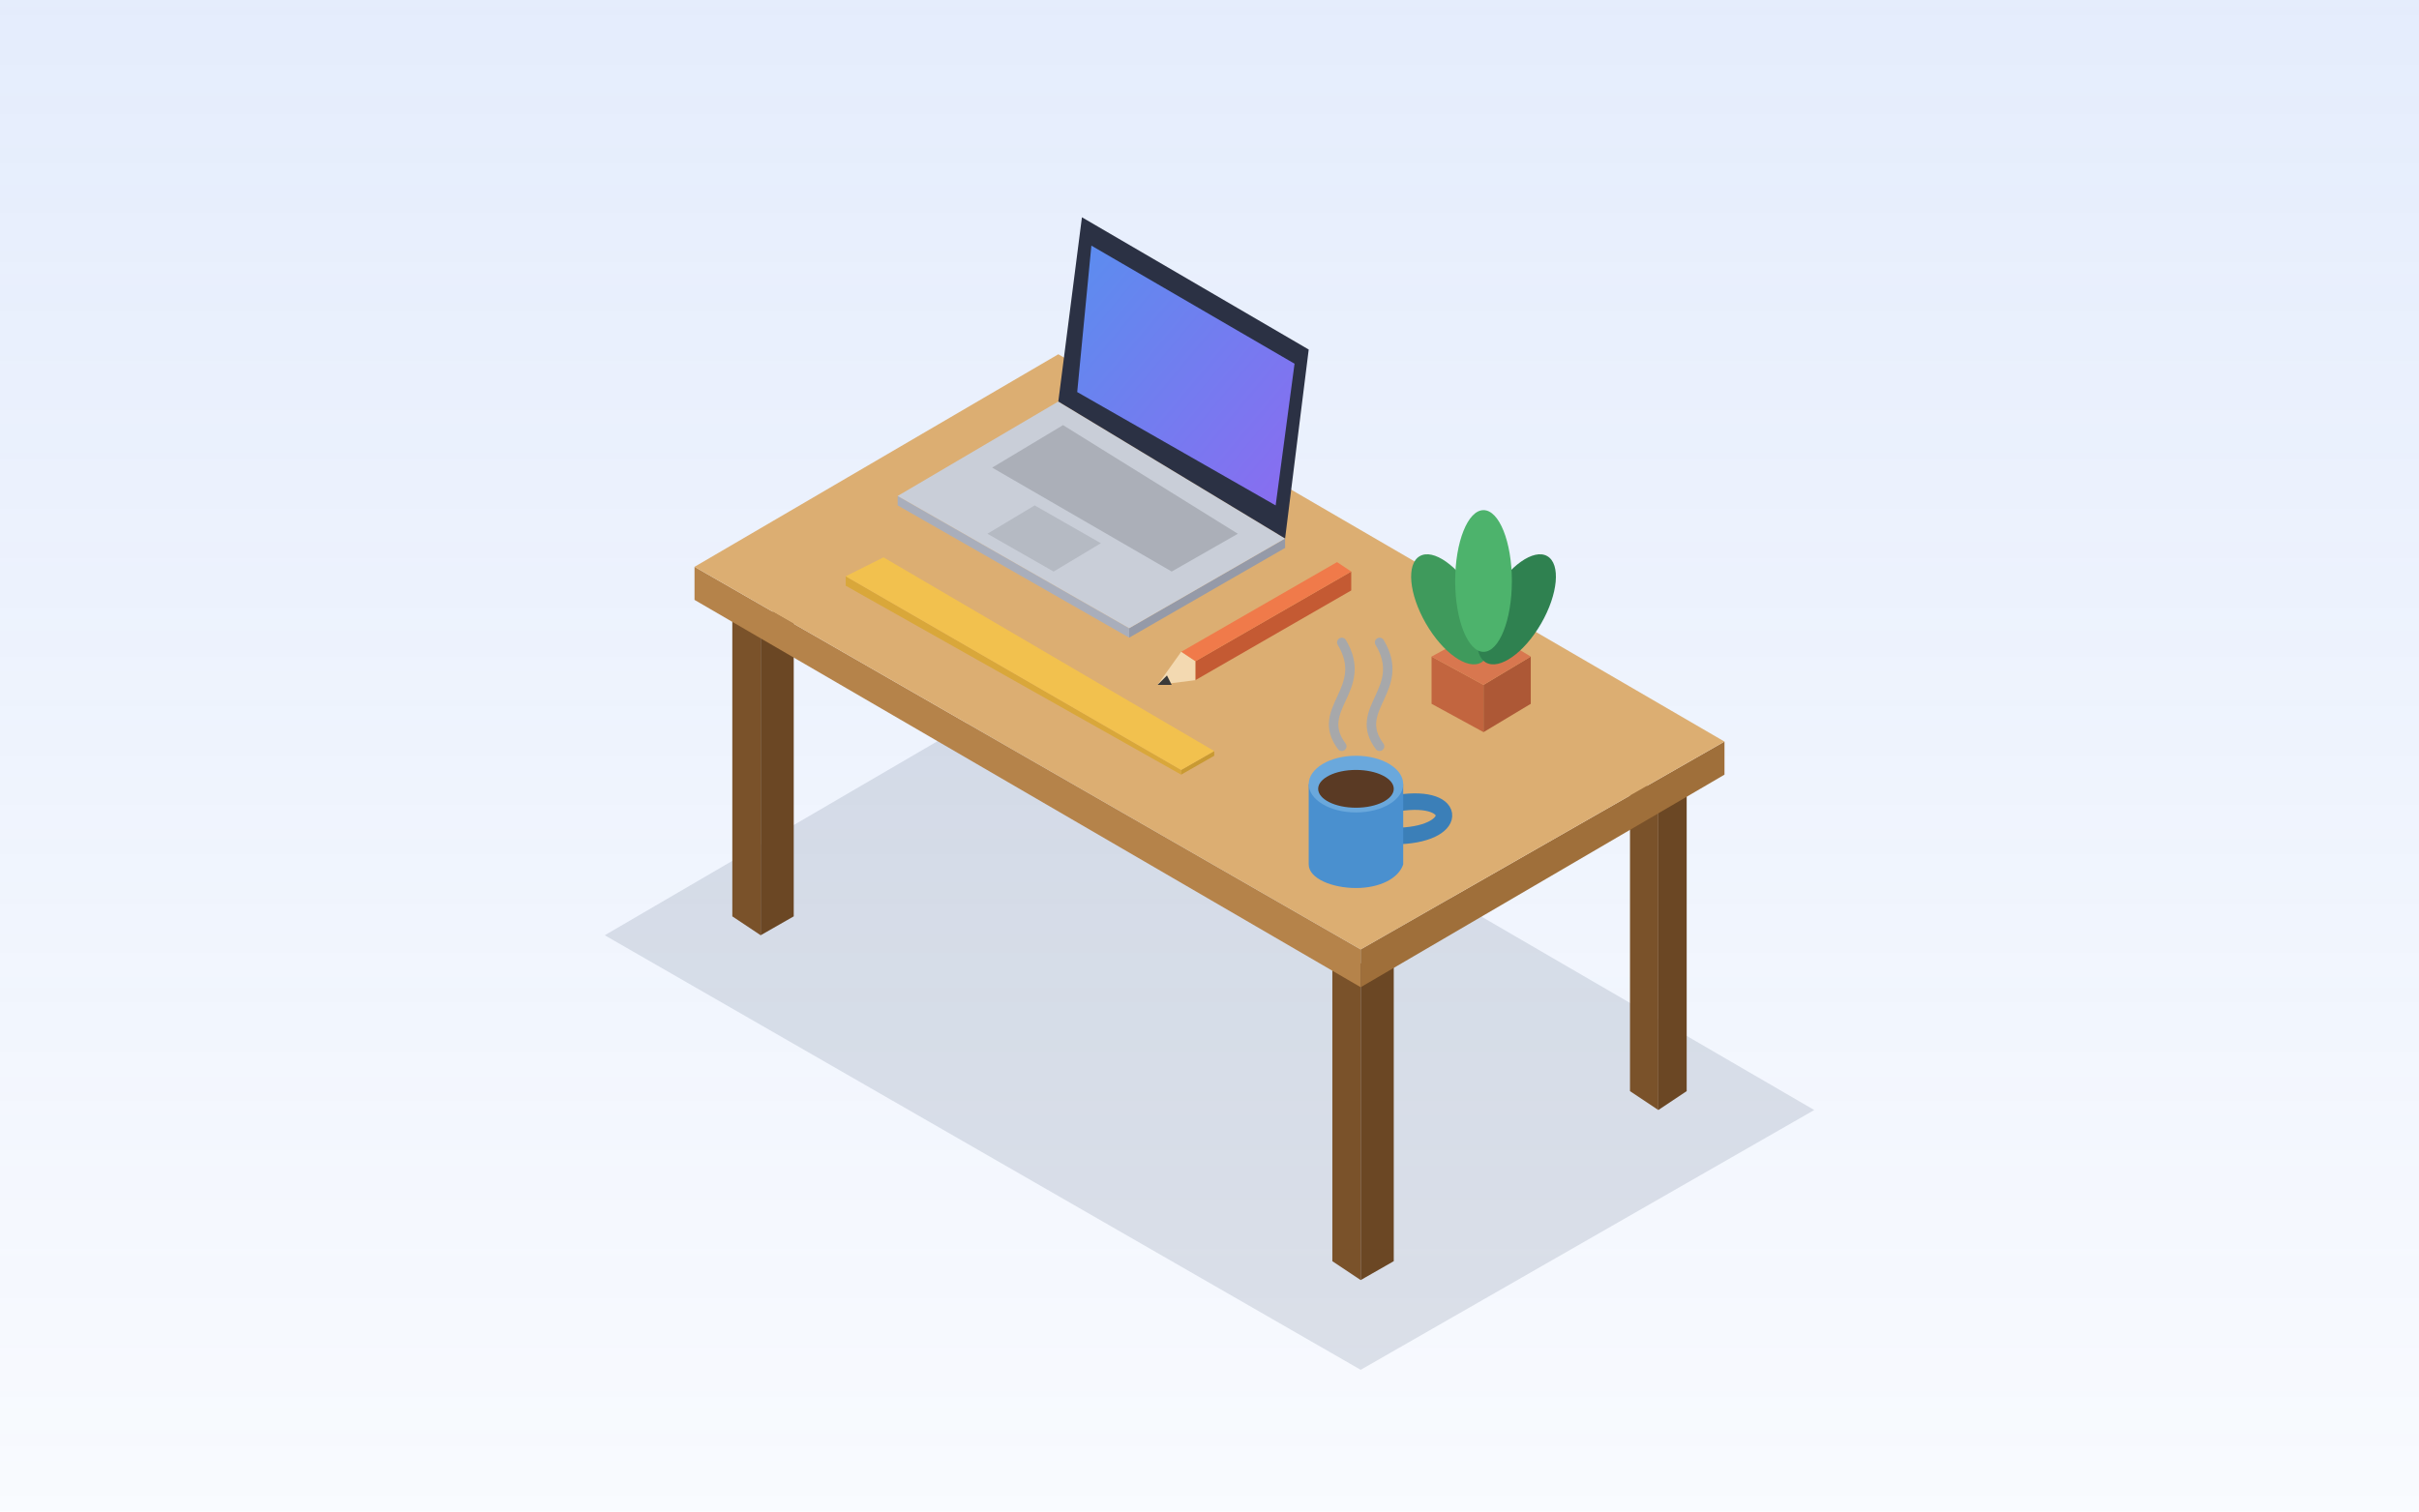
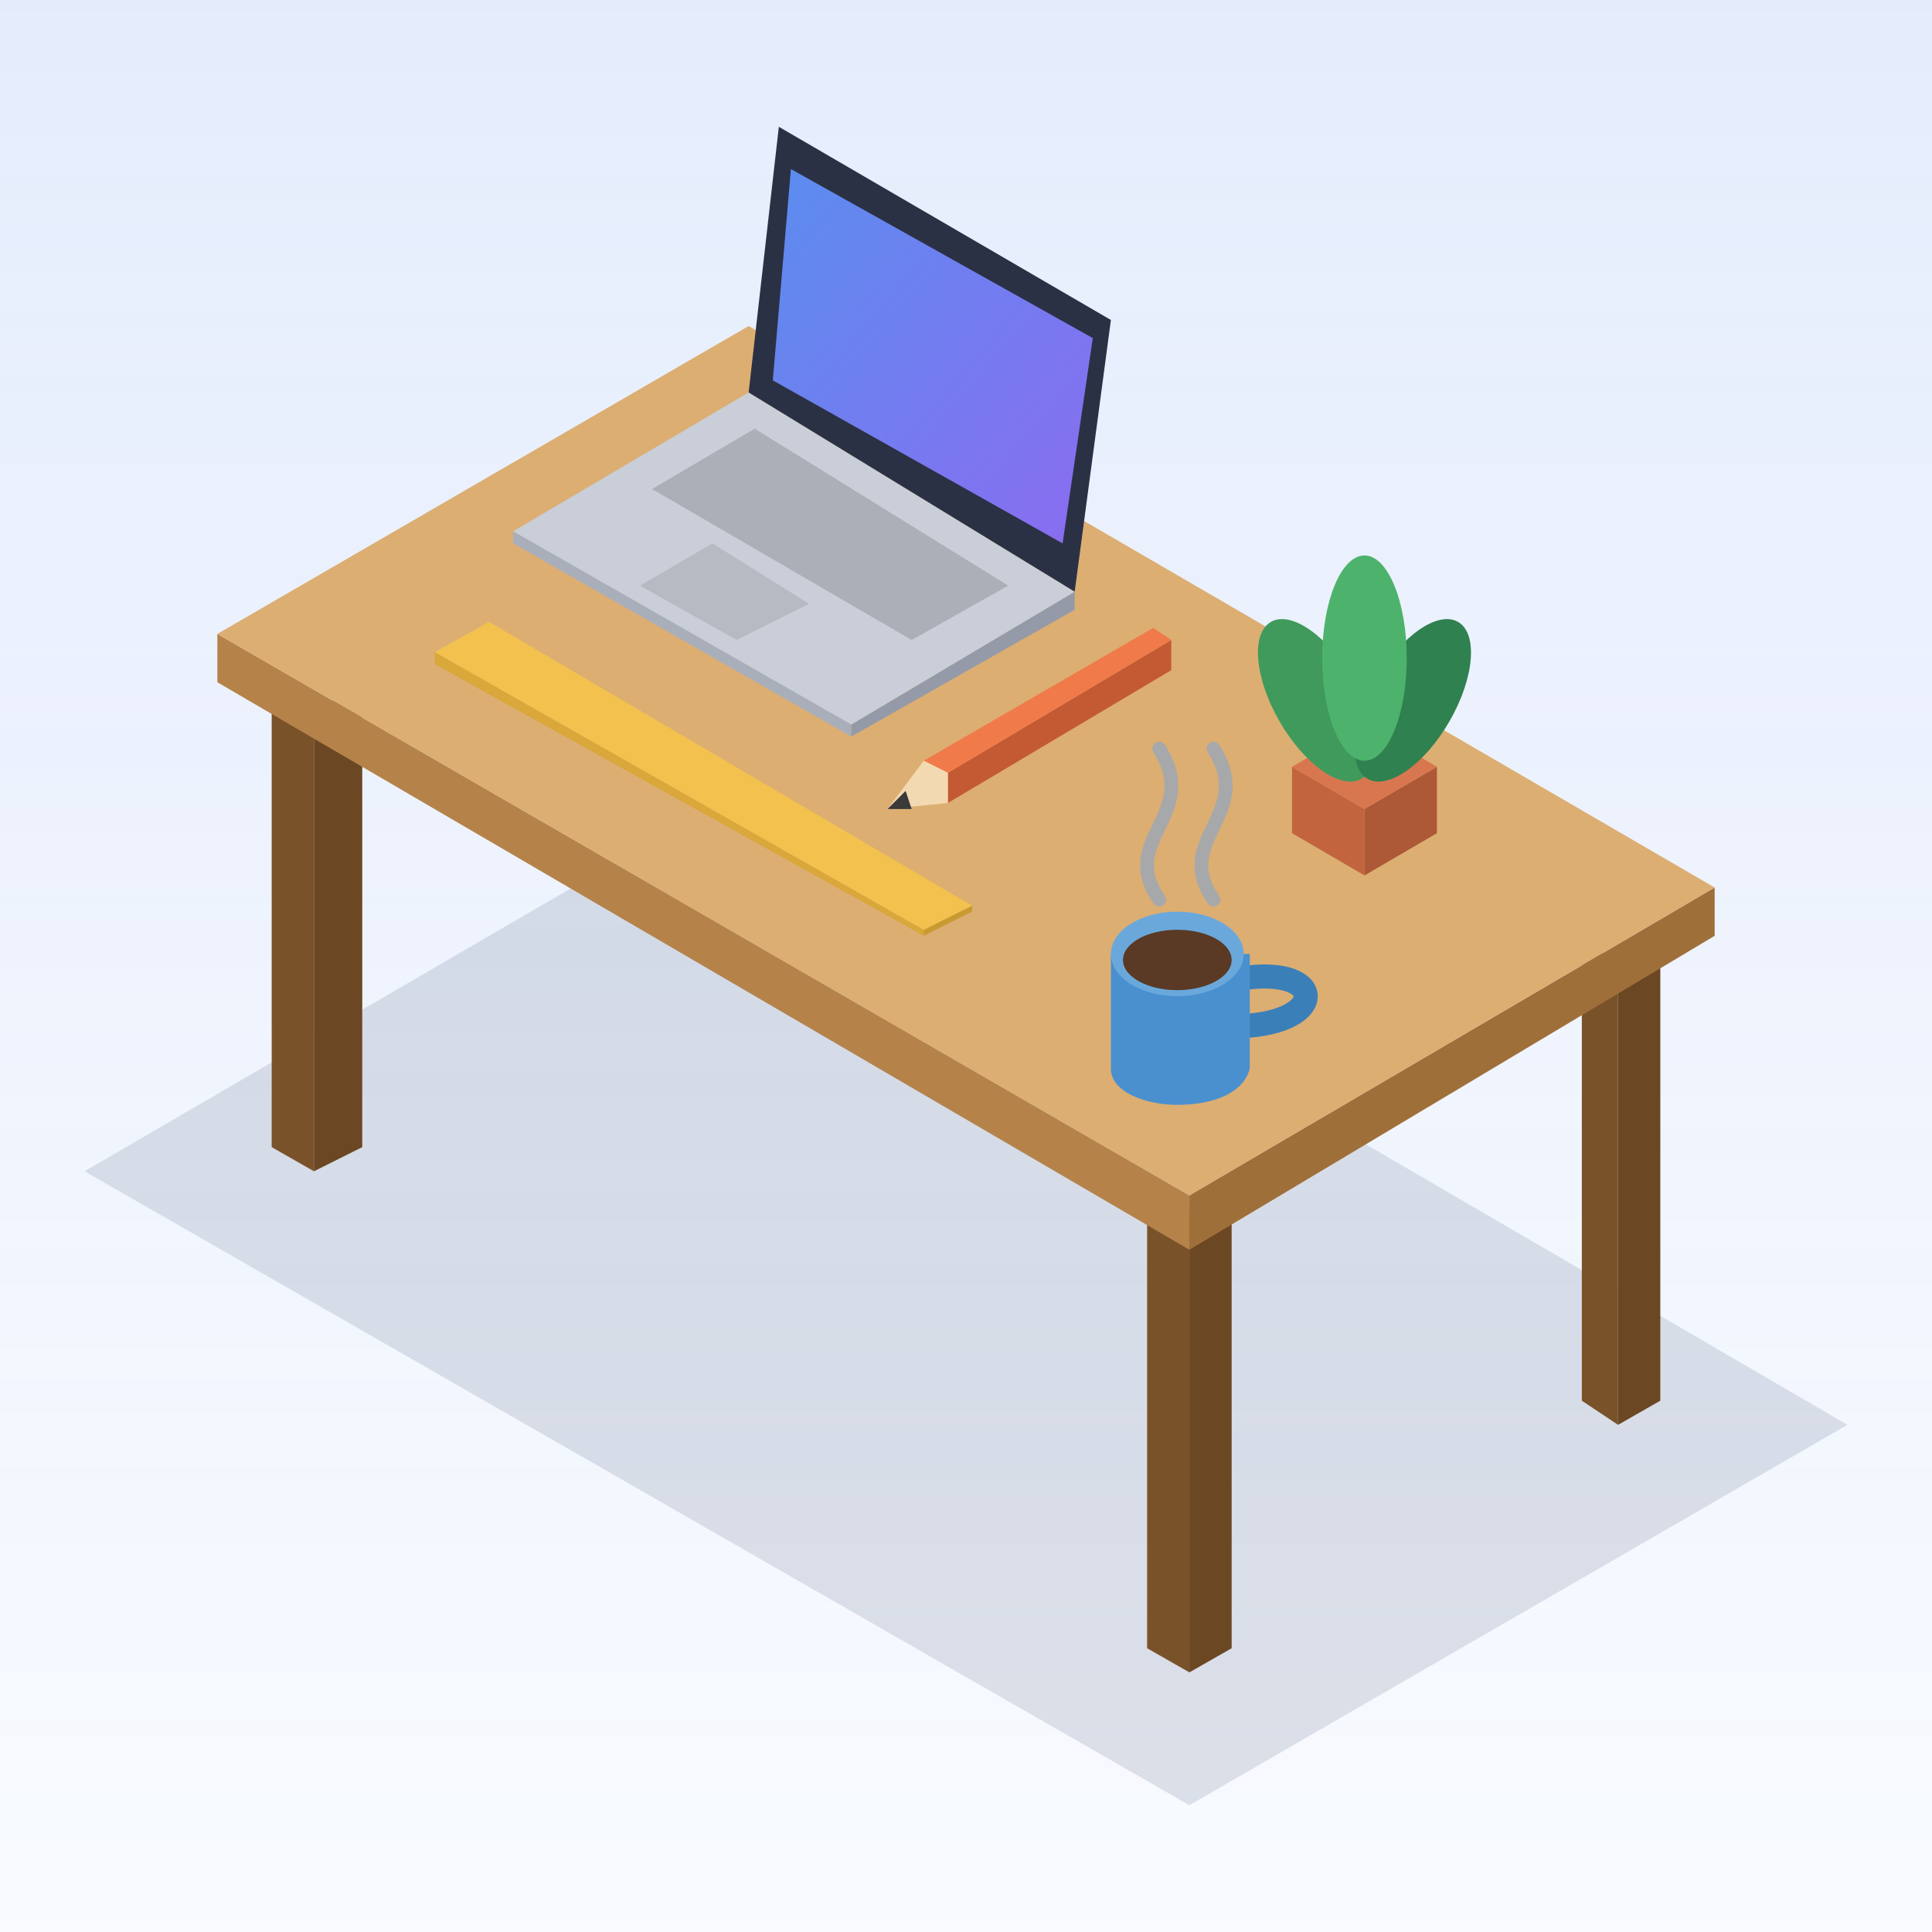
- <svg xmlns="http://www.w3.org/2000/svg" viewBox="0 0 512 320" width="512" height="320">
+ <svg xmlns="http://www.w3.org/2000/svg" viewBox="0 0 320 320" width="320" height="320">
  <defs>
    <linearGradient id="grad-d17e1ce7" x1="0" y1="0" x2="0" y2="1">
      <stop offset="0" stop-color="#5b8def" stop-opacity="0.16" />
      <stop offset="1" stop-color="#5b8def" stop-opacity="0.04" />
    </linearGradient>
    <linearGradient id="grad-b876622f" x1="0" y1="0" x2="1" y2="1">
      <stop offset="0" stop-color="#5b8def" stop-opacity="1" />
      <stop offset="1" stop-color="#8a6cf0" stop-opacity="1" />
    </linearGradient>
  </defs>
-   <rect id="d17e1ce7_backdrop" x="0" y="0" width="512" height="320" stroke="none" fill="url(#grad-d17e1ce7)" />
-   <polygon id="b9e2145d_floor_shadow" points="224,142 384,235 288,290 128,198" stroke="none" fill="#5b6b8a" fill-opacity="0.18" />
+   <rect id="d17e1ce7_backdrop" x="0" y="0" width="320" height="320" stroke="none" fill="url(#grad-d17e1ce7)" />
+   <polygon id="b9e2145d_floor_shadow" points="124,130 306,236 197,299 14,194" stroke="none" fill="#5b6b8a" fill-opacity="0.18" />
  <g id="group-cfa8ab72_desk">
-     <polygon id="dc0d5587_back_right_leg_front" points="345,231 351,235 351,168 345,164" stroke="none" fill="#7a522a" />
-     <polygon id="da561185_back_right_leg_side" points="357,231 351,235 351,168 357,164" stroke="none" fill="#6b4724" />
-     <polygon id="b2ff88e8_front_left_leg_front" points="155,194 161,198 161,131 155,127" stroke="none" fill="#7a522a" />
-     <polygon id="edddc2d8_front_left_leg_side" points="168,194 161,198 161,131 168,127" stroke="none" fill="#6b4724" />
-     <polygon id="b7062c26_front_right_leg_front" points="282,267 288,271 288,204 282,200" stroke="none" fill="#7a522a" />
-     <polygon id="b4565a0f_front_right_leg_side" points="295,267 288,271 288,204 295,200" stroke="none" fill="#6b4724" />
-     <polygon id="b7520cd9_desktop_front" points="147,127 288,209 288,201 147,120" stroke="none" fill="#b5834a" />
-     <polygon id="edeba6a3_desktop_side" points="365,164 288,209 288,201 365,157" stroke="none" fill="#9f6f3a" />
-     <polygon id="c3f9419f_desktop_top" points="224,75 365,157 288,201 147,120" stroke="none" fill="#dcae72" />
+     <polygon id="dc0d5587_back_right_leg_front" points="262,232 268,236 268,160 262,155" stroke="none" fill="#7a522a" />
+     <polygon id="da561185_back_right_leg_side" points="275,232 268,236 268,160 275,155" stroke="none" fill="#6b4724" />
+     <polygon id="b2ff88e8_front_left_leg_front" points="45,190 52,194 52,118 45,113" stroke="none" fill="#7a522a" />
+     <polygon id="edddc2d8_front_left_leg_side" points="60,190 52,194 52,118 60,113" stroke="none" fill="#6b4724" />
+     <polygon id="b7062c26_front_right_leg_front" points="190,273 197,277 197,201 190,197" stroke="none" fill="#7a522a" />
+     <polygon id="b4565a0f_front_right_leg_side" points="204,273 197,277 197,201 204,197" stroke="none" fill="#6b4724" />
+     <polygon id="b7520cd9_desktop_front" points="36,113 197,207 197,198 36,105" stroke="none" fill="#b5834a" />
+     <polygon id="edeba6a3_desktop_side" points="284,155 197,207 197,198 284,147" stroke="none" fill="#9f6f3a" />
+     <polygon id="c3f9419f_desktop_top" points="124,54 284,147 197,198 36,105" stroke="none" fill="#dcae72" />
  </g>
  <g id="group-17393713_pencil">
-     <polygon id="c1601f92_pencil_side" points="286,125 253,144 253,140 286,121" stroke="none" fill="#c45a33" />
-     <polygon id="d6ff4a3e_pencil_top" points="283,119 286,121 253,140 250,138" stroke="none" fill="#f07a4a" />
-     <polygon id="ba0c5e51_pencil_tip" points="250,138 253,140 253,144 245,145" stroke="none" fill="#f3d9b1" />
-     <polygon id="cec131b9_pencil_lead" points="247,143 248,145 245,145" stroke="none" fill="#3a3a3a" />
+     <polygon id="c1601f92_pencil_side" points="194,111 157,133 157,128 194,106" stroke="none" fill="#c45a33" />
+     <polygon id="d6ff4a3e_pencil_top" points="191,104 194,106 157,128 153,126" stroke="none" fill="#f07a4a" />
+     <polygon id="ba0c5e51_pencil_tip" points="153,126 157,128 157,133 147,134" stroke="none" fill="#f3d9b1" />
+     <polygon id="cec131b9_pencil_lead" points="150,131 151,134 147,134" stroke="none" fill="#3a3a3a" />
  </g>
  <g id="group-302f05bd_ruler">
-     <polygon id="f4762184_ruler_front" points="179,124 250,164 250,163 179,122" stroke="none" fill="#d9a73a" />
-     <polygon id="af44fd3d_ruler_side" points="257,160 250,164 250,163 257,159" stroke="none" fill="#c99a32" />
-     <polygon id="b8c6532f_ruler_top" points="187,118 257,159 250,163 179,122" stroke="none" fill="#f2c14e" />
+     <polygon id="f4762184_ruler_front" points="72,110 153,155 153,154 72,108" stroke="none" fill="#d9a73a" />
+     <polygon id="af44fd3d_ruler_side" points="161,151 153,155 153,154 161,150" stroke="none" fill="#c99a32" />
+     <polygon id="b8c6532f_ruler_top" points="81,103 161,150 153,154 72,108" stroke="none" fill="#f2c14e" />
  </g>
  <g id="group-3a4bf0fe_plant">
-     <polygon id="f388acff_plant_pot_front" points="303,149 314,155 314,145 303,139" stroke="none" fill="#c2653f" />
-     <polygon id="ef066b0f_plant_pot_side" points="324,149 314,155 314,145 324,139" stroke="none" fill="#ad5836" />
-     <polygon id="f498d421_plant_pot_top" points="314,133 324,139 314,145 303,139" stroke="none" fill="#d8774f" />
-     <ellipse id="f3607f38_leaf_left" cx="307" cy="129" rx="6" ry="13" transform="rotate(330 307 129)" stroke="none" fill="#3f9a5c" />
-     <ellipse id="a775f219_leaf_right" cx="321" cy="129" rx="6" ry="13" transform="rotate(30 321 129)" stroke="none" fill="#2f8150" />
-     <ellipse id="af7f034c_leaf_middle" cx="314" cy="123" rx="6" ry="15" stroke="none" fill="#4db36c" />
+     <polygon id="f388acff_plant_pot_front" points="214,138 226,145 226,134 214,127" stroke="none" fill="#c2653f" />
+     <polygon id="ef066b0f_plant_pot_side" points="238,138 226,145 226,134 238,127" stroke="none" fill="#ad5836" />
+     <polygon id="f498d421_plant_pot_top" points="226,120 238,127 226,134 214,127" stroke="none" fill="#d8774f" />
+     <ellipse id="f3607f38_leaf_left" cx="218" cy="116" rx="7" ry="15" transform="rotate(330 218 116)" stroke="none" fill="#3f9a5c" />
+     <ellipse id="a775f219_leaf_right" cx="234" cy="116" rx="7" ry="15" transform="rotate(30 234 116)" stroke="none" fill="#2f8150" />
+     <ellipse id="af7f034c_leaf_middle" cx="226" cy="109" rx="7" ry="17" stroke="none" fill="#4db36c" />
  </g>
  <g id="group-d50f8b92_mug">
-     <path id="cc2d3052_mug_handle" d="M 296 170 C 309 168 309 177 295 177" stroke="#3b7fb8" stroke-width="3.5" stroke-linecap="round" stroke-linejoin="round" fill="none" />
-     <path id="b2b4d6d2_mug_body" d="M 277 166 L 277 183 C 277 186 282 188 287 188 C 292 188 296 186 297 183 L 297 166 Z" stroke="none" fill="#4a90cf" />
-     <ellipse id="ec304684_mug_rim" cx="287" cy="166" rx="10" ry="6" stroke="none" fill="#6aa8dc" />
-     <ellipse id="c413127a_coffee" cx="287" cy="167" rx="8" ry="4" stroke="none" fill="#5a3a24" />
-     <path id="a5716904_steam_left" d="M 284 158 C 278 150 290 146 284 136" stroke="#9aa6b8" stroke-width="2" stroke-linecap="round" stroke-linejoin="round" stroke-opacity="0.8" fill="none" />
-     <path id="f76d9746_steam_right" d="M 292 158 C 286 150 298 146 292 136" stroke="#9aa6b8" stroke-width="2" stroke-linecap="round" stroke-linejoin="round" stroke-opacity="0.8" fill="none" />
+     <path id="cc2d3052_mug_handle" d="M 206 162 C 220 160 220 170 204 170" stroke="#3b7fb8" stroke-width="3.99" stroke-linecap="round" stroke-linejoin="round" fill="none" />
+     <path id="b2b4d6d2_mug_body" d="M 184 158 L 184 177 C 184 181 190 183 195 183 C 201 183 206 181 207 177 L 207 158 Z" stroke="none" fill="#4a90cf" />
+     <ellipse id="ec304684_mug_rim" cx="195" cy="158" rx="11" ry="7" stroke="none" fill="#6aa8dc" />
+     <ellipse id="c413127a_coffee" cx="195" cy="159" rx="9" ry="5" stroke="none" fill="#5a3a24" />
+     <path id="a5716904_steam_left" d="M 192 149 C 185 139 199 135 192 124" stroke="#9aa6b8" stroke-width="2.28" stroke-linecap="round" stroke-linejoin="round" stroke-opacity="0.8" fill="none" />
+     <path id="f76d9746_steam_right" d="M 201 149 C 194 139 208 135 201 124" stroke="#9aa6b8" stroke-width="2.28" stroke-linecap="round" stroke-linejoin="round" stroke-opacity="0.8" fill="none" />
  </g>
  <g id="group-9d5bf390_laptop">
-     <polygon id="e7f8bb2f_laptop_base_front" points="190,107 239,135 239,133 190,105" stroke="none" fill="#a9aebb" />
-     <polygon id="ad354cda_laptop_base_side" points="272,116 239,135 239,133 272,114" stroke="none" fill="#959aa8" />
-     <polygon id="a58558f3_laptop_base_top" points="224,85 272,114 239,133 190,105" stroke="none" fill="#c9ced8" />
-     <polygon id="d6c448f9_laptop_lid" points="224,85 272,114 277,74 229,46" stroke="none" fill="#2b3144" />
-     <polygon id="b876622f_laptop_screen" points="228,83 270,107 274,77 231,52" stroke="none" fill="url(#grad-b876622f)" />
-     <polygon id="bb690fec_keyboard" points="225,90 262,113 248,121 210,99" stroke="none" fill="#000000" fill-opacity="0.15" />
-     <polygon id="aa35f9fd_trackpad" points="219,107 233,115 223,121 209,113" stroke="none" fill="#000000" fill-opacity="0.1" />
+     <polygon id="e7f8bb2f_laptop_base_front" points="85,90 141,122 141,120 85,88" stroke="none" fill="#a9aebb" />
+     <polygon id="ad354cda_laptop_base_side" points="178,101 141,122 141,120 178,98" stroke="none" fill="#959aa8" />
+     <polygon id="a58558f3_laptop_base_top" points="124,65 178,98 141,120 85,88" stroke="none" fill="#c9ced8" />
+     <polygon id="d6c448f9_laptop_lid" points="124,65 178,98 184,53 129,21" stroke="none" fill="#2b3144" />
+     <polygon id="b876622f_laptop_screen" points="128,63 176,90 181,56 131,28" stroke="none" fill="url(#grad-b876622f)" />
+     <polygon id="bb690fec_keyboard" points="125,71 167,97 151,106 108,81" stroke="none" fill="#000000" fill-opacity="0.15" />
+     <polygon id="aa35f9fd_trackpad" points="118,90 134,100 122,106 106,97" stroke="none" fill="#000000" fill-opacity="0.1" />
  </g>
</svg>
